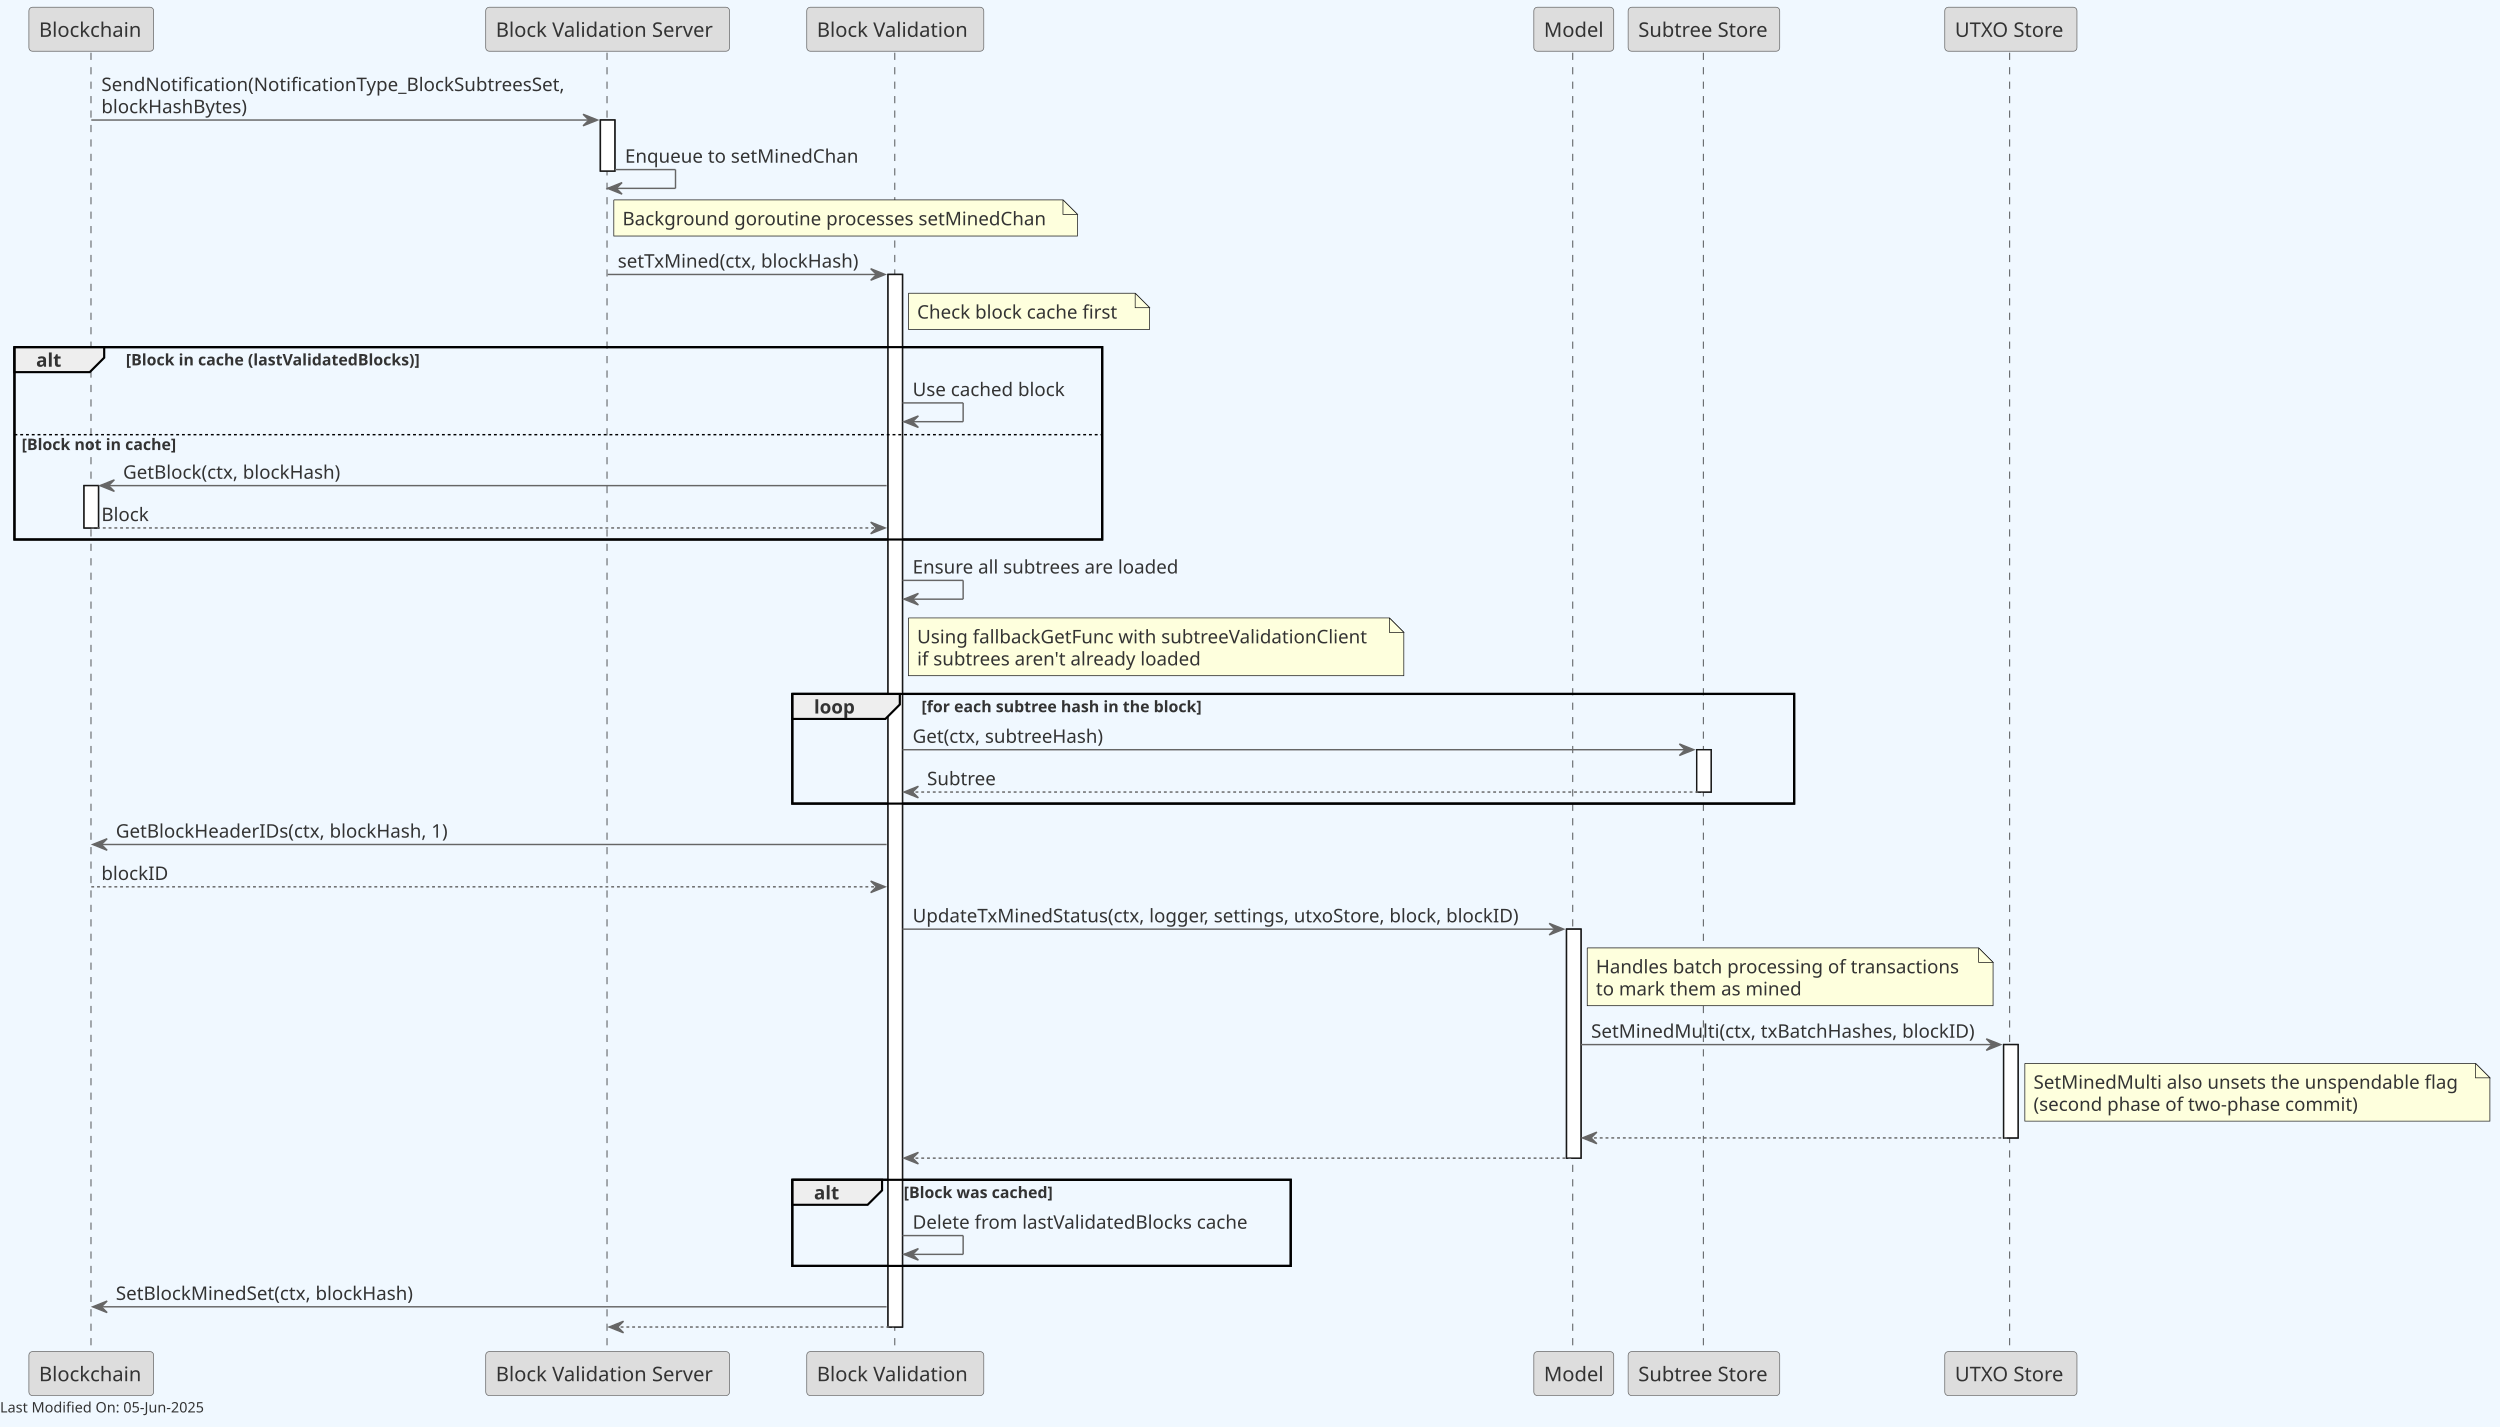
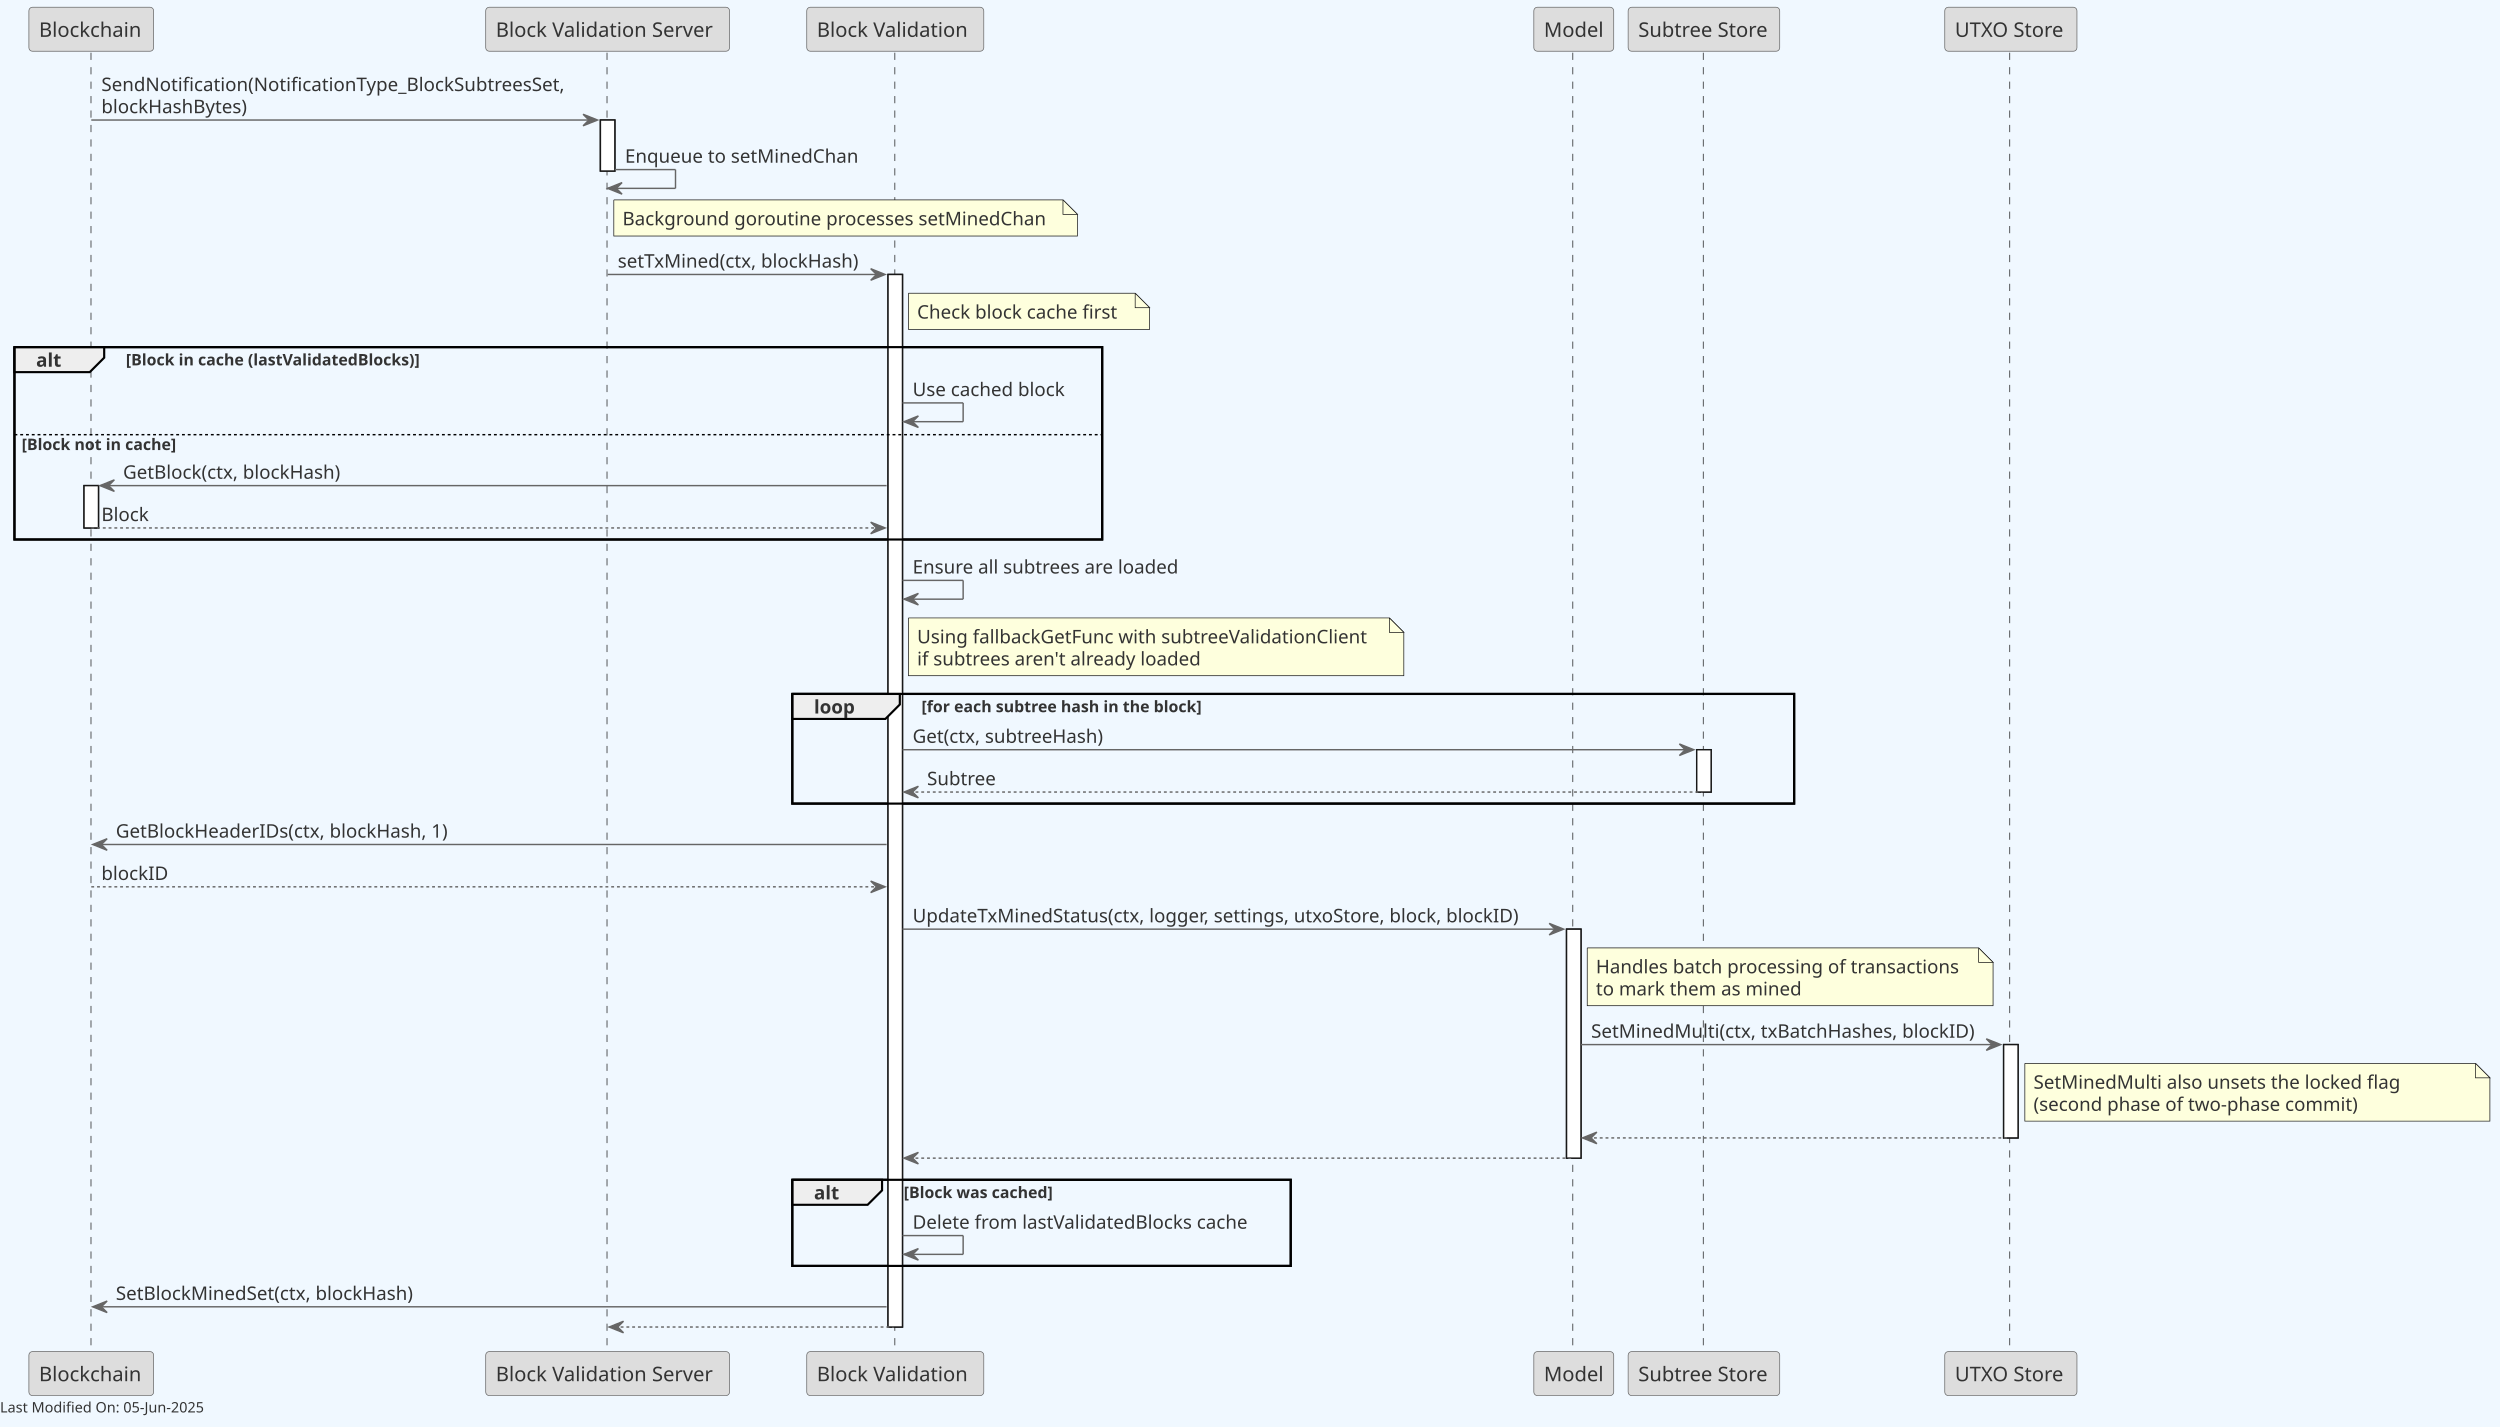
<svg xmlns="http://www.w3.org/2000/svg" contentStyleType="text/css" height="988px" preserveAspectRatio="none" style="width:1731px;height:988px;background:#F0F8FF;" version="1.1" viewBox="0 0 1731 988" width="1731px" zoomAndPan="magnify">
  <defs />
  <g>
    <rect fill="#F0F8FF" height="988" style="stroke:none;stroke-width:1.0;" width="1731" x="0" y="0" />
    <rect fill="#FFFFFF" height="29.311" style="stroke:#181818;stroke-width:1.0;" width="10" x="58.19" y="336.238" />
    <rect fill="#FFFFFF" height="35.31" style="stroke:#181818;stroke-width:1.0;" width="10" x="415.721" y="83.109" />
    <rect fill="#FFFFFF" height="728.787" style="stroke:#181818;stroke-width:1.0;" width="10" x="614.878" y="190.041" />
    <rect fill="#FFFFFF" height="158.553" style="stroke:#181818;stroke-width:1.0;" width="10" x="1084.672" y="643.344" />
    <rect fill="#FFFFFF" height="29.311" style="stroke:#181818;stroke-width:1.0;" width="10" x="1174.799" y="519.102" />
    <rect fill="#FFFFFF" height="64.621" style="stroke:#181818;stroke-width:1.0;" width="10" x="1387.313" y="723.275" />
    <rect fill="none" height="133.197" style="stroke:#000000;stroke-width:1.5;" width="753.153" x="10" y="240.352" />
    <rect fill="none" height="75.932" style="stroke:#000000;stroke-width:1.5;" width="693.678" x="548.59" y="480.481" />
    <rect fill="none" height="59.621" style="stroke:#000000;stroke-width:1.5;" width="345.115" x="548.59" y="816.896" />
    <line style="stroke:#181818;stroke-width:0.5;stroke-dasharray:5.0,5.0;" x1="63" x2="63" y1="36.488" y2="936.828" />
    <line style="stroke:#181818;stroke-width:0.5;stroke-dasharray:5.0,5.0;" x1="420.297" x2="420.297" y1="36.488" y2="936.828" />
    <line style="stroke:#181818;stroke-width:0.5;stroke-dasharray:5.0,5.0;" x1="619.59" x2="619.59" y1="36.488" y2="936.828" />
    <line style="stroke:#181818;stroke-width:0.5;stroke-dasharray:5.0,5.0;" x1="1089.014" x2="1089.014" y1="36.488" y2="936.828" />
    <line style="stroke:#181818;stroke-width:0.5;stroke-dasharray:5.0,5.0;" x1="1179.33" x2="1179.33" y1="36.488" y2="936.828" />
    <line style="stroke:#181818;stroke-width:0.5;stroke-dasharray:5.0,5.0;" x1="1391.55" x2="1391.55" y1="36.488" y2="936.828" />
    <rect fill="#DDDDDD" height="30.488" rx="2.5" ry="2.5" style="stroke:#666666;stroke-width:0.5;" width="86.379" x="20" y="5" />
    <text fill="#333333" font-family="sans-serif" font-size="14" lengthAdjust="spacing" textLength="72.379" x="27" y="25.535">Blockchain</text>
    <rect fill="#DDDDDD" height="30.488" rx="2.5" ry="2.5" style="stroke:#666666;stroke-width:0.5;" width="86.379" x="20" y="935.828" />
    <text fill="#333333" font-family="sans-serif" font-size="14" lengthAdjust="spacing" textLength="72.379" x="27" y="956.363">Blockchain</text>
    <rect fill="#DDDDDD" height="30.488" rx="2.5" ry="2.5" style="stroke:#666666;stroke-width:0.5;" width="168.848" x="336.297" y="5" />
    <text fill="#333333" font-family="sans-serif" font-size="14" lengthAdjust="spacing" textLength="154.848" x="343.297" y="25.535">Block Validation Server</text>
    <rect fill="#DDDDDD" height="30.488" rx="2.5" ry="2.5" style="stroke:#666666;stroke-width:0.5;" width="168.848" x="336.297" y="935.828" />
    <text fill="#333333" font-family="sans-serif" font-size="14" lengthAdjust="spacing" textLength="154.848" x="343.297" y="956.363">Block Validation Server</text>
    <rect fill="#DDDDDD" height="30.488" rx="2.5" ry="2.5" style="stroke:#666666;stroke-width:0.5;" width="122.575" x="558.59" y="5" />
    <text fill="#333333" font-family="sans-serif" font-size="14" lengthAdjust="spacing" textLength="108.575" x="565.59" y="25.535">Block Validation</text>
    <rect fill="#DDDDDD" height="30.488" rx="2.5" ry="2.5" style="stroke:#666666;stroke-width:0.5;" width="122.575" x="558.59" y="935.828" />
    <text fill="#333333" font-family="sans-serif" font-size="14" lengthAdjust="spacing" textLength="108.575" x="565.59" y="956.363">Block Validation</text>
    <rect fill="#DDDDDD" height="30.488" rx="2.5" ry="2.5" style="stroke:#666666;stroke-width:0.5;" width="55.316" x="1062.014" y="5" />
    <text fill="#333333" font-family="sans-serif" font-size="14" lengthAdjust="spacing" textLength="41.316" x="1069.014" y="25.535">Model</text>
    <rect fill="#DDDDDD" height="30.488" rx="2.5" ry="2.5" style="stroke:#666666;stroke-width:0.5;" width="55.316" x="1062.014" y="935.828" />
    <text fill="#333333" font-family="sans-serif" font-size="14" lengthAdjust="spacing" textLength="41.316" x="1069.014" y="956.363">Model</text>
    <rect fill="#DDDDDD" height="30.488" rx="2.5" ry="2.5" style="stroke:#666666;stroke-width:0.5;" width="104.939" x="1127.33" y="5" />
    <text fill="#333333" font-family="sans-serif" font-size="14" lengthAdjust="spacing" textLength="90.939" x="1134.33" y="25.535">Subtree Store</text>
    <rect fill="#DDDDDD" height="30.488" rx="2.5" ry="2.5" style="stroke:#666666;stroke-width:0.5;" width="104.939" x="1127.33" y="935.828" />
    <text fill="#333333" font-family="sans-serif" font-size="14" lengthAdjust="spacing" textLength="90.939" x="1134.33" y="956.363">Subtree Store</text>
    <rect fill="#DDDDDD" height="30.488" rx="2.5" ry="2.5" style="stroke:#666666;stroke-width:0.5;" width="91.526" x="1346.55" y="5" />
    <text fill="#333333" font-family="sans-serif" font-size="14" lengthAdjust="spacing" textLength="77.526" x="1353.55" y="25.535">UTXO Store</text>
    <rect fill="#DDDDDD" height="30.488" rx="2.5" ry="2.5" style="stroke:#666666;stroke-width:0.5;" width="91.526" x="1346.55" y="935.828" />
    <text fill="#333333" font-family="sans-serif" font-size="14" lengthAdjust="spacing" textLength="77.526" x="1353.55" y="956.363">UTXO Store</text>
    <rect fill="#FFFFFF" height="29.311" style="stroke:#181818;stroke-width:1.0;" width="10" x="58.19" y="336.238" />
    <rect fill="#FFFFFF" height="35.31" style="stroke:#181818;stroke-width:1.0;" width="10" x="415.721" y="83.109" />
    <rect fill="#FFFFFF" height="728.787" style="stroke:#181818;stroke-width:1.0;" width="10" x="614.878" y="190.041" />
    <rect fill="#FFFFFF" height="158.553" style="stroke:#181818;stroke-width:1.0;" width="10" x="1084.672" y="643.344" />
    <rect fill="#FFFFFF" height="29.311" style="stroke:#181818;stroke-width:1.0;" width="10" x="1174.799" y="519.102" />
    <rect fill="#FFFFFF" height="64.621" style="stroke:#181818;stroke-width:1.0;" width="10" x="1387.313" y="723.275" />
    <polygon fill="#666666" points="403.721,79.109,413.721,83.109,403.721,87.109,407.721,83.109" style="stroke:#666666;stroke-width:1.0;" />
    <line style="stroke:#666666;stroke-width:1.0;" x1="63.19" x2="409.721" y1="83.109" y2="83.109" />
    <text fill="#333333" font-family="sans-serif" font-size="13" lengthAdjust="spacing" textLength="329.418" x="70.189" y="63.057">SendNotification(NotificationType_BlockSubtreesSet,</text>
    <text fill="#333333" font-family="sans-serif" font-size="13" lengthAdjust="spacing" textLength="102.838" x="70.189" y="78.367">blockHashBytes)</text>
    <line style="stroke:#666666;stroke-width:1.0;" x1="425.721" x2="467.721" y1="117.42" y2="117.42" />
    <line style="stroke:#666666;stroke-width:1.0;" x1="467.721" x2="467.721" y1="117.42" y2="130.42" />
    <line style="stroke:#666666;stroke-width:1.0;" x1="420.721" x2="467.721" y1="130.42" y2="130.42" />
    <polygon fill="#666666" points="430.721,126.42,420.721,130.42,430.721,134.42,426.721,130.42" style="stroke:#666666;stroke-width:1.0;" />
    <text fill="#333333" font-family="sans-serif" font-size="13" lengthAdjust="spacing" textLength="164.481" x="432.721" y="112.678">Enqueue to setMinedChan</text>
    <path d="M425,138.42 L425,163.42 L746,163.42 L746,148.42 L736,138.42 L425,138.42 " fill="#FEFFDD" style="stroke:#181818;stroke-width:0.5;" />
    <path d="M736,138.42 L736,148.42 L746,148.42 L736,138.42 " fill="#FEFFDD" style="stroke:#181818;stroke-width:0.5;" />
    <text fill="#333333" font-family="sans-serif" font-size="13" lengthAdjust="spacing" textLength="300.377" x="431" y="155.988">Background goroutine processes setMinedChan</text>
    <polygon fill="#666666" points="602.878,186.041,612.878,190.041,602.878,194.041,606.878,190.041" style="stroke:#666666;stroke-width:1.0;" />
    <line style="stroke:#666666;stroke-width:1.0;" x1="420.721" x2="608.878" y1="190.041" y2="190.041" />
    <text fill="#333333" font-family="sans-serif" font-size="13" lengthAdjust="spacing" textLength="175.157" x="427.721" y="185.299">setTxMined(ctx, blockHash)</text>
    <path d="M629,203.041 L629,228.041 L796,228.041 L796,213.041 L786,203.041 L629,203.041 " fill="#FEFFDD" style="stroke:#181818;stroke-width:0.5;" />
    <path d="M786,203.041 L786,213.041 L796,213.041 L786,203.041 " fill="#FEFFDD" style="stroke:#181818;stroke-width:0.5;" />
    <text fill="#333333" font-family="sans-serif" font-size="13" lengthAdjust="spacing" textLength="146.237" x="635" y="220.609">Check block cache first</text>
    <path d="M10,240.352 L72.139,240.352 L72.139,247.662 L62.139,257.662 L10,257.662 L10,240.352 " fill="#EEEEEE" style="stroke:#000000;stroke-width:1.5;" />
    <rect fill="none" height="133.197" style="stroke:#000000;stroke-width:1.5;" width="753.153" x="10" y="240.352" />
    <text fill="#333333" font-family="sans-serif" font-size="13" font-weight="bold" lengthAdjust="spacing" textLength="17.139" x="25" y="253.92">alt</text>
    <text fill="#333333" font-family="sans-serif" font-size="11" font-weight="bold" lengthAdjust="spacing" textLength="210.719" x="87.139" y="252.986">[Block in cache (lastValidatedBlocks)]</text>
    <line style="stroke:#666666;stroke-width:1.0;" x1="624.878" x2="666.878" y1="278.973" y2="278.973" />
    <line style="stroke:#666666;stroke-width:1.0;" x1="666.878" x2="666.878" y1="278.973" y2="291.973" />
    <line style="stroke:#666666;stroke-width:1.0;" x1="625.878" x2="666.878" y1="291.973" y2="291.973" />
    <polygon fill="#666666" points="635.878,287.973,625.878,291.973,635.878,295.973,631.878,291.973" style="stroke:#666666;stroke-width:1.0;" />
    <text fill="#333333" font-family="sans-serif" font-size="13" lengthAdjust="spacing" textLength="109.275" x="631.878" y="274.231">Use cached block</text>
    <line style="stroke:#000000;stroke-width:1.0;stroke-dasharray:2.0,2.0;" x1="10" x2="763.153" y1="300.973" y2="300.973" />
    <text fill="#333333" font-family="sans-serif" font-size="11" font-weight="bold" lengthAdjust="spacing" textLength="110.731" x="15" y="311.607">[Block not in cache]</text>
    <polygon fill="#666666" points="79.189,332.238,69.189,336.238,79.189,340.238,75.189,336.238" style="stroke:#666666;stroke-width:1.0;" />
    <line style="stroke:#666666;stroke-width:1.0;" x1="73.189" x2="613.878" y1="336.238" y2="336.238" />
    <text fill="#333333" font-family="sans-serif" font-size="13" lengthAdjust="spacing" textLength="156.762" x="85.189" y="331.496">GetBlock(ctx, blockHash)</text>
    <polygon fill="#666666" points="602.878,361.549,612.878,365.549,602.878,369.549,606.878,365.549" style="stroke:#666666;stroke-width:1.0;" />
    <line style="stroke:#666666;stroke-width:1.0;stroke-dasharray:2.0,2.0;" x1="63.19" x2="608.878" y1="365.549" y2="365.549" />
    <text fill="#333333" font-family="sans-serif" font-size="13" lengthAdjust="spacing" textLength="33.477" x="70.189" y="360.807">Block</text>
    <line style="stroke:#666666;stroke-width:1.0;" x1="624.878" x2="666.878" y1="401.859" y2="401.859" />
    <line style="stroke:#666666;stroke-width:1.0;" x1="666.878" x2="666.878" y1="401.859" y2="414.859" />
    <line style="stroke:#666666;stroke-width:1.0;" x1="625.878" x2="666.878" y1="414.859" y2="414.859" />
    <polygon fill="#666666" points="635.878,410.859,625.878,414.859,635.878,418.859,631.878,414.859" style="stroke:#666666;stroke-width:1.0;" />
    <text fill="#333333" font-family="sans-serif" font-size="13" lengthAdjust="spacing" textLength="189.96" x="631.878" y="397.117">Ensure all subtrees are loaded</text>
    <path d="M629,427.859 L629,467.859 L972,467.859 L972,437.859 L962,427.859 L629,427.859 " fill="#FEFFDD" style="stroke:#181818;stroke-width:0.5;" />
    <path d="M962,427.859 L962,437.859 L972,437.859 L962,427.859 " fill="#FEFFDD" style="stroke:#181818;stroke-width:0.5;" />
    <text fill="#333333" font-family="sans-serif" font-size="13" lengthAdjust="spacing" textLength="322.423" x="635" y="445.428">Using fallbackGetFunc with subtreeValidationClient</text>
    <text fill="#333333" font-family="sans-serif" font-size="13" lengthAdjust="spacing" textLength="202.992" x="635" y="460.738">if subtrees aren't already loaded</text>
    <path d="M548.59,480.481 L623.037,480.481 L623.037,487.791 L613.037,497.791 L548.59,497.791 L548.59,480.481 " fill="#EEEEEE" style="stroke:#000000;stroke-width:1.5;" />
    <rect fill="none" height="75.932" style="stroke:#000000;stroke-width:1.5;" width="693.678" x="548.59" y="480.481" />
    <text fill="#333333" font-family="sans-serif" font-size="13" font-weight="bold" lengthAdjust="spacing" textLength="29.447" x="563.59" y="494.049">loop</text>
    <text fill="#333333" font-family="sans-serif" font-size="11" font-weight="bold" lengthAdjust="spacing" textLength="202.334" x="638.037" y="493.115">[for each subtree hash in the block]</text>
    <polygon fill="#666666" points="1162.799,515.102,1172.799,519.102,1162.799,523.102,1166.799,519.102" style="stroke:#666666;stroke-width:1.0;" />
    <line style="stroke:#666666;stroke-width:1.0;" x1="624.878" x2="1168.799" y1="519.102" y2="519.102" />
    <text fill="#333333" font-family="sans-serif" font-size="13" lengthAdjust="spacing" textLength="136.646" x="631.878" y="514.359">Get(ctx, subtreeHash)</text>
    <polygon fill="#666666" points="635.878,544.412,625.878,548.412,635.878,552.412,631.878,548.412" style="stroke:#666666;stroke-width:1.0;" />
    <line style="stroke:#666666;stroke-width:1.0;stroke-dasharray:2.0,2.0;" x1="629.878" x2="1178.799" y1="548.412" y2="548.412" />
    <text fill="#333333" font-family="sans-serif" font-size="13" lengthAdjust="spacing" textLength="47.919" x="641.878" y="543.67">Subtree</text>
    <polygon fill="#666666" points="74.189,580.723,64.189,584.723,74.189,588.723,70.189,584.723" style="stroke:#666666;stroke-width:1.0;" />
    <line style="stroke:#666666;stroke-width:1.0;" x1="68.189" x2="613.878" y1="584.723" y2="584.723" />
    <text fill="#333333" font-family="sans-serif" font-size="13" lengthAdjust="spacing" textLength="238.037" x="80.189" y="579.981">GetBlockHeaderIDs(ctx, blockHash, 1)</text>
    <polygon fill="#666666" points="602.878,610.033,612.878,614.033,602.878,618.033,606.878,614.033" style="stroke:#666666;stroke-width:1.0;" />
    <line style="stroke:#666666;stroke-width:1.0;stroke-dasharray:2.0,2.0;" x1="63.19" x2="608.878" y1="614.033" y2="614.033" />
    <text fill="#333333" font-family="sans-serif" font-size="13" lengthAdjust="spacing" textLength="47.665" x="70.189" y="609.291">blockID</text>
    <polygon fill="#666666" points="1072.672,639.344,1082.672,643.344,1072.672,647.344,1076.672,643.344" style="stroke:#666666;stroke-width:1.0;" />
    <line style="stroke:#666666;stroke-width:1.0;" x1="624.878" x2="1078.672" y1="643.344" y2="643.344" />
    <text fill="#333333" font-family="sans-serif" font-size="13" lengthAdjust="spacing" textLength="440.794" x="631.878" y="638.602">UpdateTxMinedStatus(ctx, logger, settings, utxoStore, block, blockID)</text>
    <path d="M1099,656.344 L1099,696.344 L1380,696.344 L1380,666.344 L1370,656.344 L1099,656.344 " fill="#FEFFDD" style="stroke:#181818;stroke-width:0.5;" />
    <path d="M1370,656.344 L1370,666.344 L1380,666.344 L1370,656.344 " fill="#FEFFDD" style="stroke:#181818;stroke-width:0.5;" />
    <text fill="#333333" font-family="sans-serif" font-size="13" lengthAdjust="spacing" textLength="260.546" x="1105" y="673.912">Handles batch processing of transactions</text>
    <text fill="#333333" font-family="sans-serif" font-size="13" lengthAdjust="spacing" textLength="147.037" x="1105" y="689.223">to mark them as mined</text>
    <polygon fill="#666666" points="1375.313,719.275,1385.313,723.275,1375.313,727.275,1379.313,723.275" style="stroke:#666666;stroke-width:1.0;" />
    <line style="stroke:#666666;stroke-width:1.0;" x1="1094.672" x2="1381.313" y1="723.275" y2="723.275" />
    <text fill="#333333" font-family="sans-serif" font-size="13" lengthAdjust="spacing" textLength="273.641" x="1101.672" y="718.533">SetMinedMulti(ctx, txBatchHashes, blockID)</text>
    <path d="M1402,736.275 L1402,776.275 L1724,776.275 L1724,746.275 L1714,736.275 L1402,736.275 " fill="#FEFFDD" style="stroke:#181818;stroke-width:0.5;" />
    <path d="M1714,736.275 L1714,746.275 L1724,746.275 L1714,736.275 " fill="#FEFFDD" style="stroke:#181818;stroke-width:0.5;" />
-     <text fill="#333333" font-family="sans-serif" font-size="13" lengthAdjust="spacing" textLength="301.603" x="1408" y="753.844">SetMinedMulti also unsets the unspendable flag</text>
+     <text fill="#333333" font-family="sans-serif" font-size="13" lengthAdjust="spacing" textLength="301.603" x="1408" y="753.844">SetMinedMulti also unsets the locked flag</text>
    <text fill="#333333" font-family="sans-serif" font-size="13" lengthAdjust="spacing" textLength="234.958" x="1408" y="769.154">(second phase of two-phase commit)</text>
    <polygon fill="#666666" points="1105.672,783.896,1095.672,787.896,1105.672,791.896,1101.672,787.896" style="stroke:#666666;stroke-width:1.0;" />
    <line style="stroke:#666666;stroke-width:1.0;stroke-dasharray:2.0,2.0;" x1="1099.672" x2="1391.313" y1="787.896" y2="787.896" />
    <polygon fill="#666666" points="635.878,797.896,625.878,801.896,635.878,805.896,631.878,801.896" style="stroke:#666666;stroke-width:1.0;" />
    <line style="stroke:#666666;stroke-width:1.0;stroke-dasharray:2.0,2.0;" x1="629.878" x2="1088.672" y1="801.896" y2="801.896" />
    <path d="M548.59,816.896 L610.729,816.896 L610.729,824.207 L600.729,834.207 L548.59,834.207 L548.59,816.896 " fill="#EEEEEE" style="stroke:#000000;stroke-width:1.5;" />
    <rect fill="none" height="59.621" style="stroke:#000000;stroke-width:1.5;" width="345.115" x="548.59" y="816.896" />
    <text fill="#333333" font-family="sans-serif" font-size="13" font-weight="bold" lengthAdjust="spacing" textLength="17.139" x="563.59" y="830.465">alt</text>
    <text fill="#333333" font-family="sans-serif" font-size="11" font-weight="bold" lengthAdjust="spacing" textLength="107.062" x="625.729" y="829.531">[Block was cached]</text>
    <line style="stroke:#666666;stroke-width:1.0;" x1="624.878" x2="666.878" y1="855.518" y2="855.518" />
    <line style="stroke:#666666;stroke-width:1.0;" x1="666.878" x2="666.878" y1="855.518" y2="868.518" />
    <line style="stroke:#666666;stroke-width:1.0;" x1="625.878" x2="666.878" y1="868.518" y2="868.518" />
    <polygon fill="#666666" points="635.878,864.518,625.878,868.518,635.878,872.518,631.878,868.518" style="stroke:#666666;stroke-width:1.0;" />
    <text fill="#333333" font-family="sans-serif" font-size="13" lengthAdjust="spacing" textLength="239.827" x="631.878" y="850.775">Delete from lastValidatedBlocks cache</text>
    <polygon fill="#666666" points="74.189,900.828,64.189,904.828,74.189,908.828,70.189,904.828" style="stroke:#666666;stroke-width:1.0;" />
    <line style="stroke:#666666;stroke-width:1.0;" x1="68.189" x2="613.878" y1="904.828" y2="904.828" />
    <text fill="#333333" font-family="sans-serif" font-size="13" lengthAdjust="spacing" textLength="211.923" x="80.189" y="900.086">SetBlockMinedSet(ctx, blockHash)</text>
    <polygon fill="#666666" points="431.721,914.828,421.721,918.828,431.721,922.828,427.721,918.828" style="stroke:#666666;stroke-width:1.0;" />
    <line style="stroke:#666666;stroke-width:1.0;stroke-dasharray:2.0,2.0;" x1="425.721" x2="618.878" y1="918.828" y2="918.828" />
    <text fill="#333333" font-family="sans-serif" font-size="10" lengthAdjust="spacing" textLength="153.731" x="0" y="977.984">Last Modified On: 05-Jun-2025</text>
  </g>
</svg>
